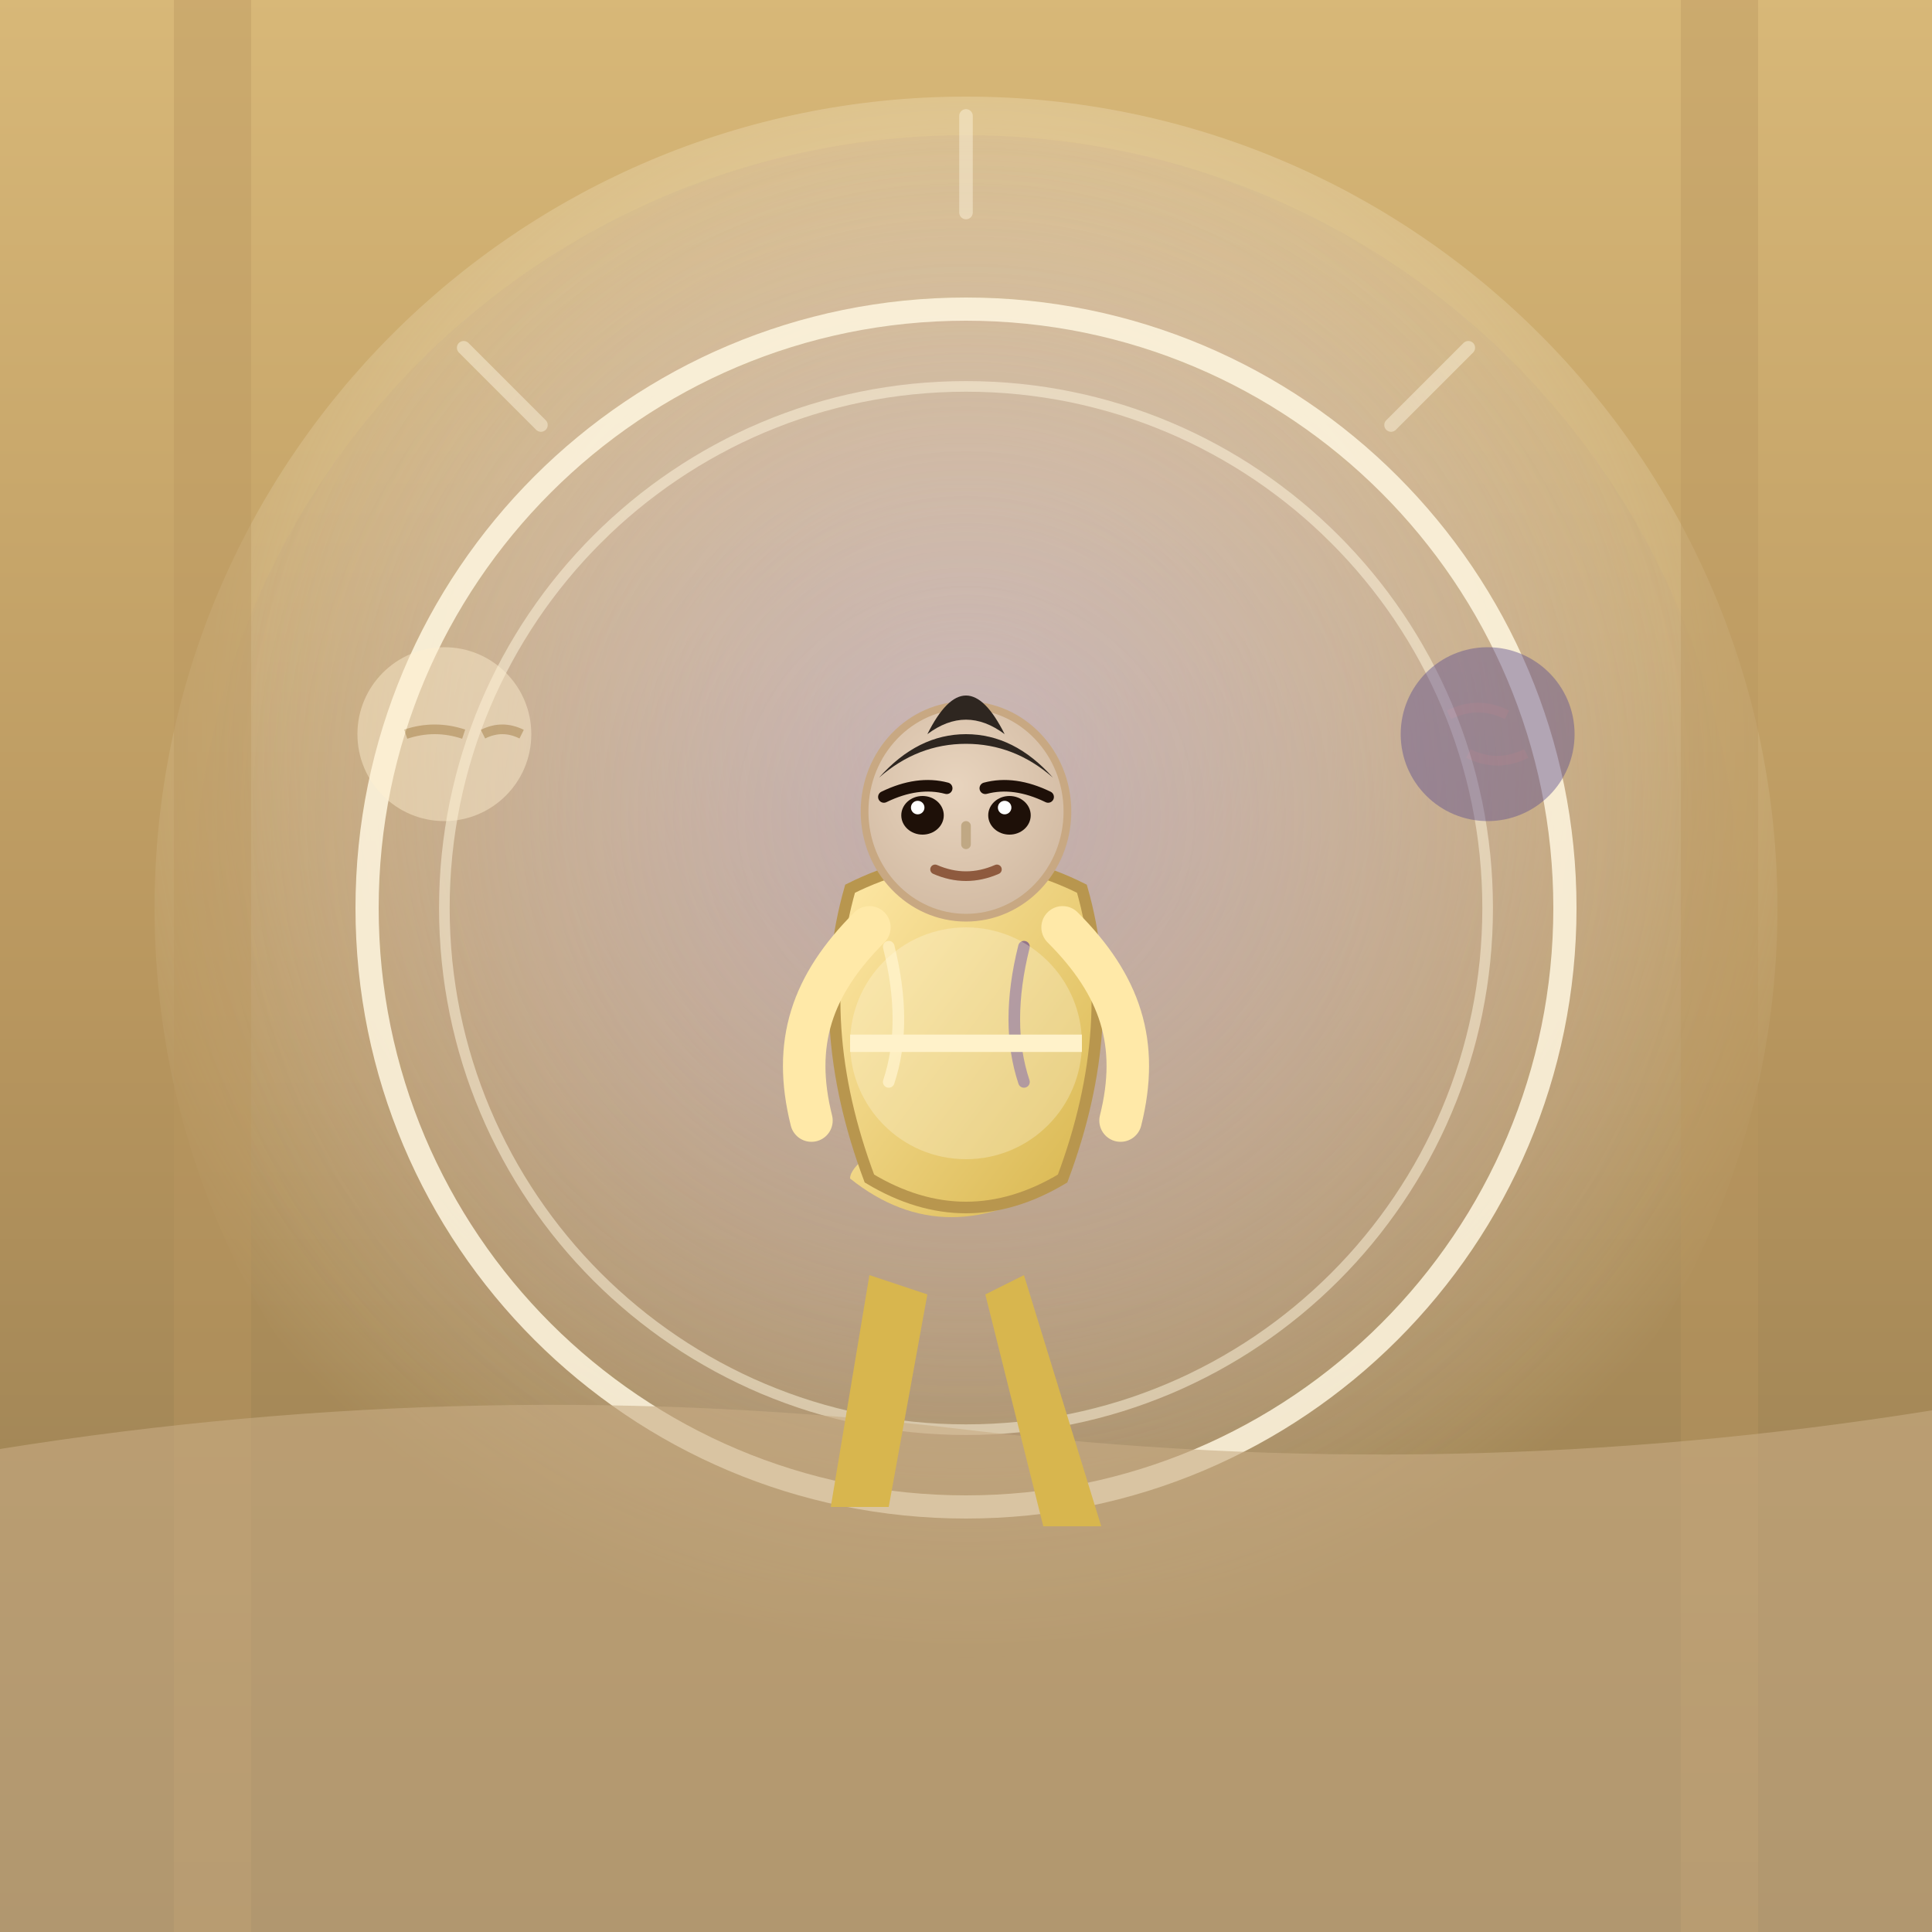
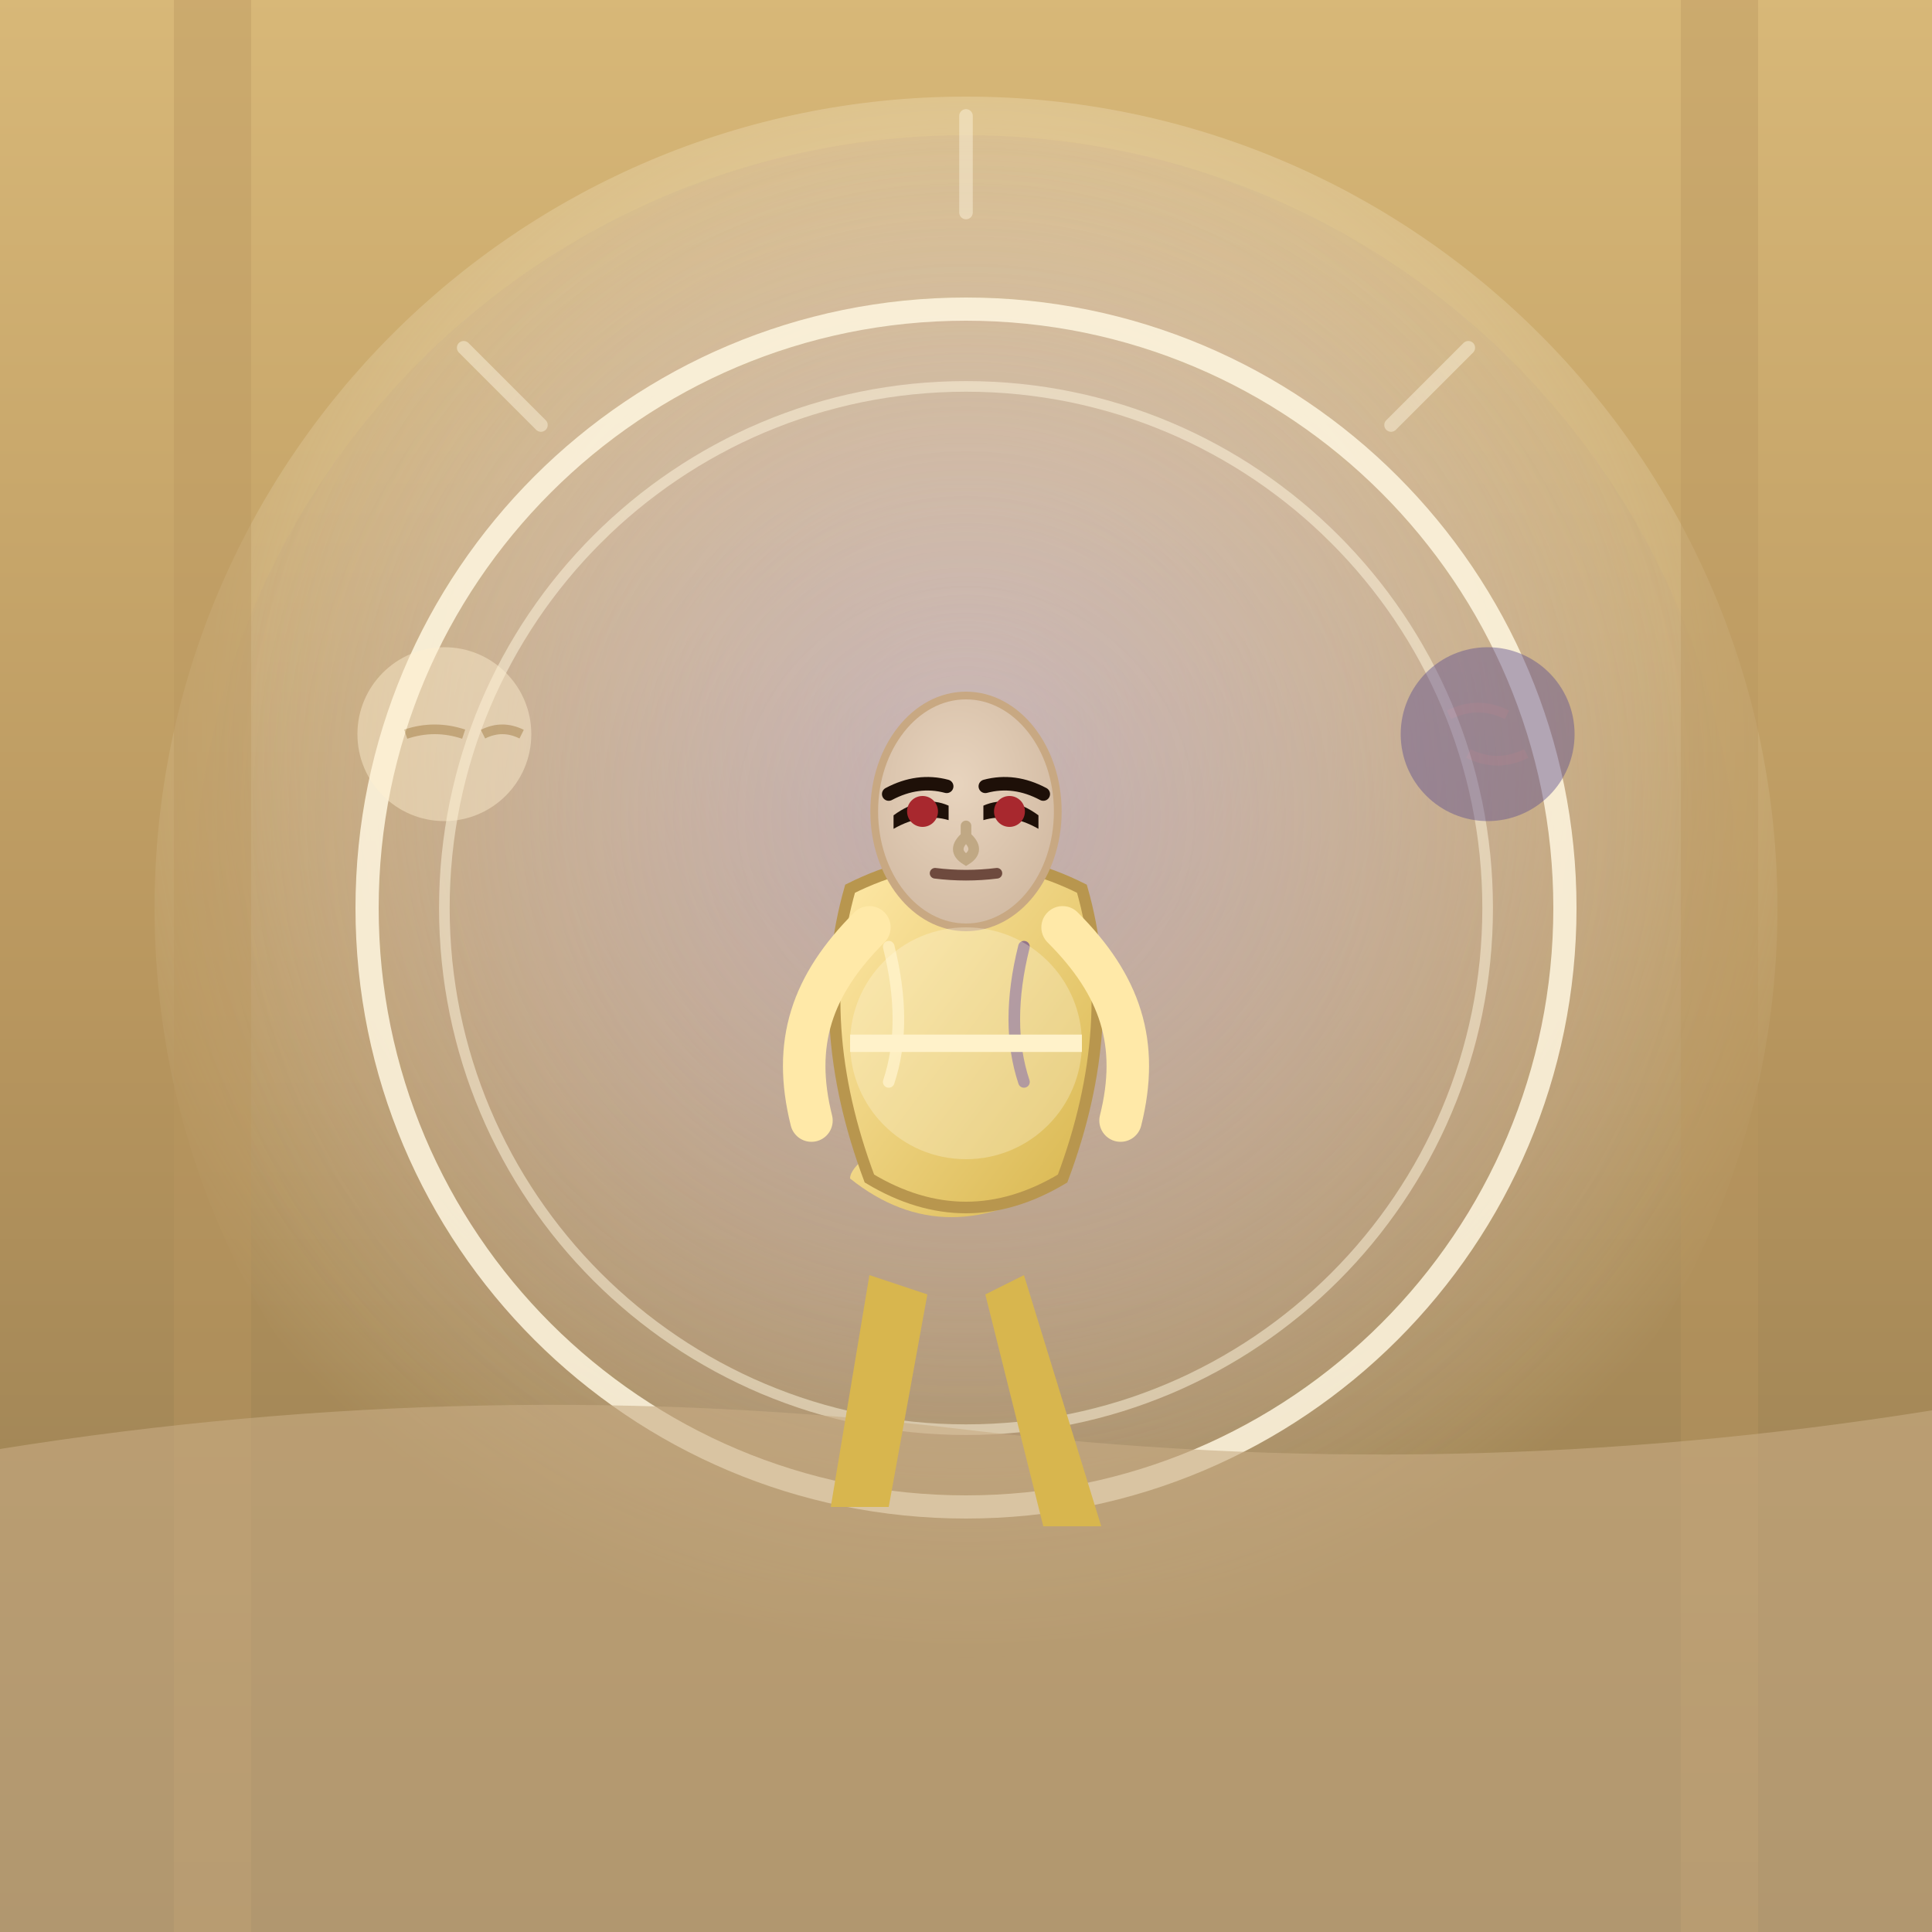
<svg xmlns="http://www.w3.org/2000/svg" viewBox="0 0 200 200" role="img" aria-label="双子座·撒加·五阶·回归本心·双面合一赎罪身">
  <defs>
    <linearGradient id="bg" x1="0" y1="0" x2="0" y2="1">
      <stop offset="0%" stop-color="#D8B878" />
      <stop offset="52%" stop-color="#B8965E" />
      <stop offset="100%" stop-color="#8E7850" />
    </linearGradient>
    <radialGradient id="aura" cx="50%" cy="40%" r="56%">
      <stop offset="0%" stop-color="#FFF7E0" stop-opacity="0.8" />
      <stop offset="100%" stop-color="#FFF7E0" stop-opacity="0" />
    </radialGradient>
    <radialGradient id="shadow" cx="50%" cy="44%" r="52%">
      <stop offset="0%" stop-color="#6E4E8E" stop-opacity="0.35" />
      <stop offset="100%" stop-color="#6E4E8E" stop-opacity="0" />
    </radialGradient>
    <linearGradient id="armor" x1="0" y1="0" x2="1" y2="1">
      <stop offset="0%" stop-color="#FFE9A8" />
      <stop offset="100%" stop-color="#D8B64E" />
    </linearGradient>
    <radialGradient id="skin" cx="45%" cy="38%" r="70%">
      <stop offset="0%" stop-color="#E8D4BE" />
      <stop offset="100%" stop-color="#D0B8A0" />
    </radialGradient>
    <g id="gemini-face">
-       <ellipse cx="0" cy="0" rx="10.5" ry="11" fill="url(#skin)" stroke="#C8A882" stroke-width="0.8" />
-       <path d="M -4 -8 Q 0 -11 4 -8 Q 2 -12 0 -12 Q -2 -12 -4 -8 Z" fill="#2E2620" />
-       <path d="M -9 -3.5 Q -5 -8 0 -8 Q 5 -8 9 -3.5 Q 5 -7 0 -7 Q -5 -7 -9 -3.5 Z" fill="#2E2620" />
-       <path d="M -8.5 -1.5 Q -5 -3.2 -2 -2.4 M 8.5 -1.5 Q 5 -3.2 2 -2.4" stroke="#1E1008" stroke-width="1.2" stroke-linecap="round" fill="none" />
-       <ellipse cx="-4.5" cy="0.4" rx="2.2" ry="2" fill="#1E1008" />
-       <ellipse cx="4.5" cy="0.4" rx="2.2" ry="2" fill="#1E1008" />
-       <circle cx="-5" cy="-0.4" r="0.7" fill="#FFF" />
-       <circle cx="4" cy="-0.4" r="0.7" fill="#FFF" />
-       <path d="M 0 1.5 L 0 3.4" stroke="#C0A884" stroke-width="1" stroke-linecap="round" />
-       <path d="M -3.2 6 Q 0 7.4 3.2 6" fill="none" stroke="#8E5A3E" stroke-width="1" stroke-linecap="round" />
+       <ellipse cx="0" cy="0" rx="9.5" ry="12" fill="url(#skin)" stroke="#C8A882" stroke-width="0.8" />
+       <path d="M -8 -1.8 Q -5 -3.4 -2 -2.6 M 8 -1.8 Q 5 -3.4 2 -2.6" stroke="#1E1008" stroke-width="1.4" stroke-linecap="round" fill="none" />
+       <path d="M -7.5 0.4 Q -4.5 -1.8 -1.8 -0.6 L -1.8 0.9 Q -4.5 0.1 -7.5 1.8 Z" fill="#1E1008" />
+       <path d="M 7.5 0.4 Q 4.5 -1.8 1.8 -0.6 L 1.8 0.9 Q 4.5 0.1 7.5 1.8 Z" fill="#1E1008" />
+       <circle cx="-4.5" cy="0" r="1.6" fill="#A8282E" />
+       <circle cx="4.5" cy="0" r="1.6" fill="#A8282E" />
+       <path d="M 0 1.5 L 0 2.6 Q 1.6 4 0 5 Q -1.6 4 0 2.6" fill="none" stroke="#C0A884" stroke-width="1.1" stroke-linecap="round" />
+       <path d="M -3.2 6.4 Q 0 6.8 3.2 6.4" fill="none" stroke="#6E4A3E" stroke-width="1.1" stroke-linecap="round" />
    </g>
  </defs>
  <rect width="200" height="200" fill="url(#bg)" />
  <circle cx="100" cy="94" r="84" fill="url(#aura)">
    <animate attributeName="opacity" values="0.8;0.55;0.8" dur="3.2s" repeatCount="indefinite" />
  </circle>
  <circle cx="100" cy="94" r="80" fill="url(#shadow)">
    <animate attributeName="opacity" values="0.35;0.2;0.35" dur="3.4s" repeatCount="indefinite" />
  </circle>
  <g>
    <circle cx="100" cy="94" r="62" fill="none" stroke="#FFF7E0" stroke-width="2.4" opacity="0.85">
      <animate attributeName="r" values="62;67;62" dur="3.2s" repeatCount="indefinite" />
    </circle>
    <circle cx="100" cy="94" r="54" fill="none" stroke="#FFF7E0" stroke-width="1.1" opacity="0.5">
      <animate attributeName="r" values="54;57;54" dur="3.2s" repeatCount="indefinite" />
    </circle>
  </g>
  <g opacity="0.45">
    <circle cx="46" cy="76" r="9" fill="#FFF0D0" />
    <path d="M 42 76 Q 45 75 48 76 M 50 76 Q 52 75 54 76" stroke="#B8965E" stroke-width="1" fill="none" />
    <circle cx="154" cy="76" r="9" fill="#5E4E8E" />
    <path d="M 150 74 Q 153 72.5 156 74 M 152 78 Q 155 79.5 158 78" stroke="#6E4E8E" stroke-width="1" fill="none" />
  </g>
  <g opacity="0.4">
    <path d="M 18 0 L 26 0 L 26 200 L 18 200 Z" fill="#B8965E" />
    <path d="M 174 0 L 182 0 L 182 200 L 174 200 Z" fill="#B8965E" />
  </g>
  <g opacity="0.6">
    <path d="M 0 150 Q 50 142 100 148 Q 150 154 200 146 L 200 200 L 0 200 Z" fill="#C8AC84">
      <animateTransform attributeName="transform" type="translate" values="0 0;6 2;0 0" dur="7s" repeatCount="indefinite" />
    </path>
  </g>
  <path d="M 90 132 L 86 156 L 92 156 L 96 134 Z" fill="#D8B64E" />
  <path d="M 106 132 L 114 158 L 108 158 L 102 134 Z" fill="#D8B64E" />
  <path d="M 88 122 Q 98 130 110 122 Q 114 116 110 108 Q 104 120 96 116 Q 88 120 88 122 Z" fill="url(#armor)" />
  <path d="M 88 92 Q 84 106 90 122 Q 100 128 110 122 Q 116 106 112 92 Q 100 86 88 92 Z" fill="url(#armor)" stroke="#B8964E" stroke-width="1.2" />
  <path d="M 92 98 Q 94 106 92 112" stroke="#FFF0C0" stroke-width="1.2" stroke-linecap="round" fill="none" opacity="0.8" />
  <path d="M 106 98 Q 104 106 106 112" stroke="#6E4E8E" stroke-width="1.2" stroke-linecap="round" fill="none" opacity="0.7" />
  <path d="M 88 108 L 112 108" stroke="#FFF0C0" stroke-width="1.8" />
  <use href="#gemini-face" transform="translate(100,84) scale(1)" />
  <path d="M 90 96 C 84 102 82 108 84 116" fill="none" stroke="#FFE9A8" stroke-width="4.4" stroke-linecap="round" />
  <path d="M 110 96 C 116 102 118 108 116 116" fill="none" stroke="#FFE9A8" stroke-width="4.4" stroke-linecap="round" />
  <circle cx="100" cy="108" r="12" fill="#FFF7E0" opacity="0.3">
    <animate attributeName="opacity" values="0.3;0.18;0.3" dur="3s" repeatCount="indefinite" />
  </circle>
  <g fill="#FFF7E0">
    <circle cx="44" cy="104">
      <animate attributeName="cy" values="104;94;104" dur="3.2s" repeatCount="indefinite" />
      <animate attributeName="opacity" values="0.6;0.15;0.6" dur="3.2s" repeatCount="indefinite" />
    </circle>
    <circle cx="156" cy="84">
      <animate attributeName="cy" values="84;74;84" dur="3.6s" repeatCount="indefinite" />
      <animate attributeName="opacity" values="0.5;0.12;0.5" dur="3.6s" repeatCount="indefinite" />
    </circle>
  </g>
  <g stroke="#FFF7E0" stroke-width="1.4" opacity="0.45" stroke-linecap="round">
    <path d="M 100 22 L 100 12" />
    <path d="M 56 44 L 48 36" />
    <path d="M 144 44 L 152 36" />
  </g>
</svg>
